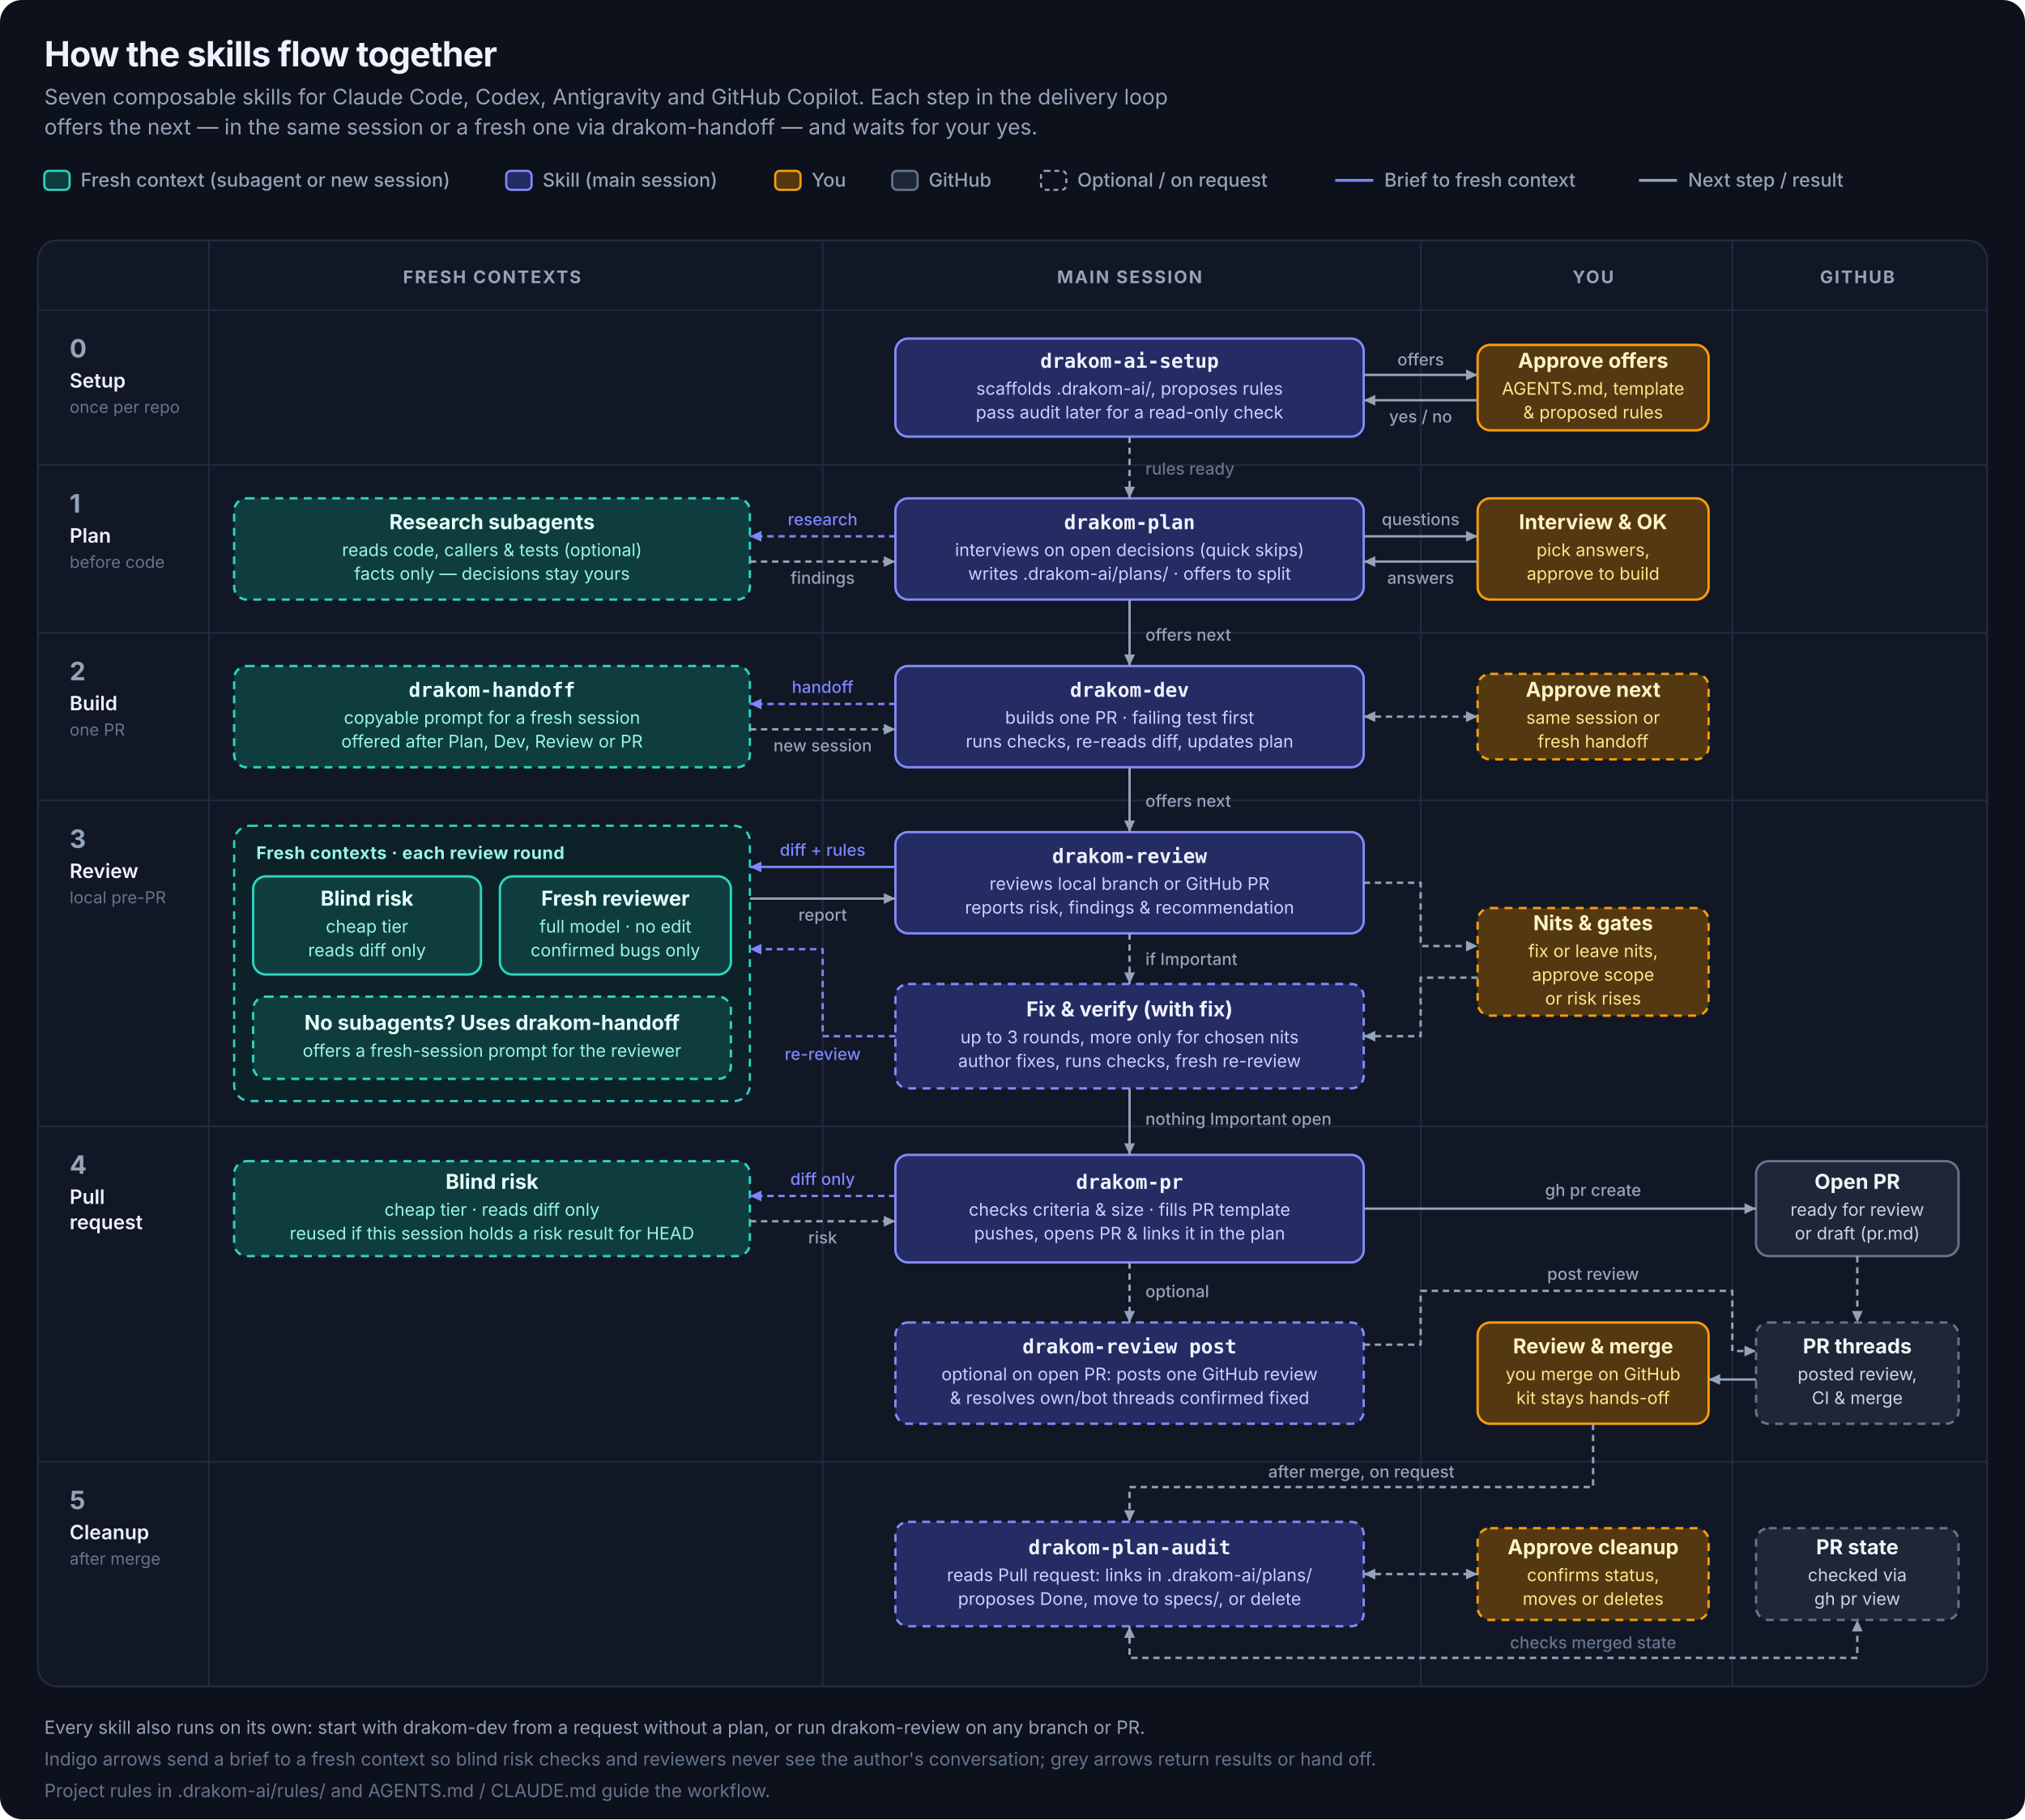
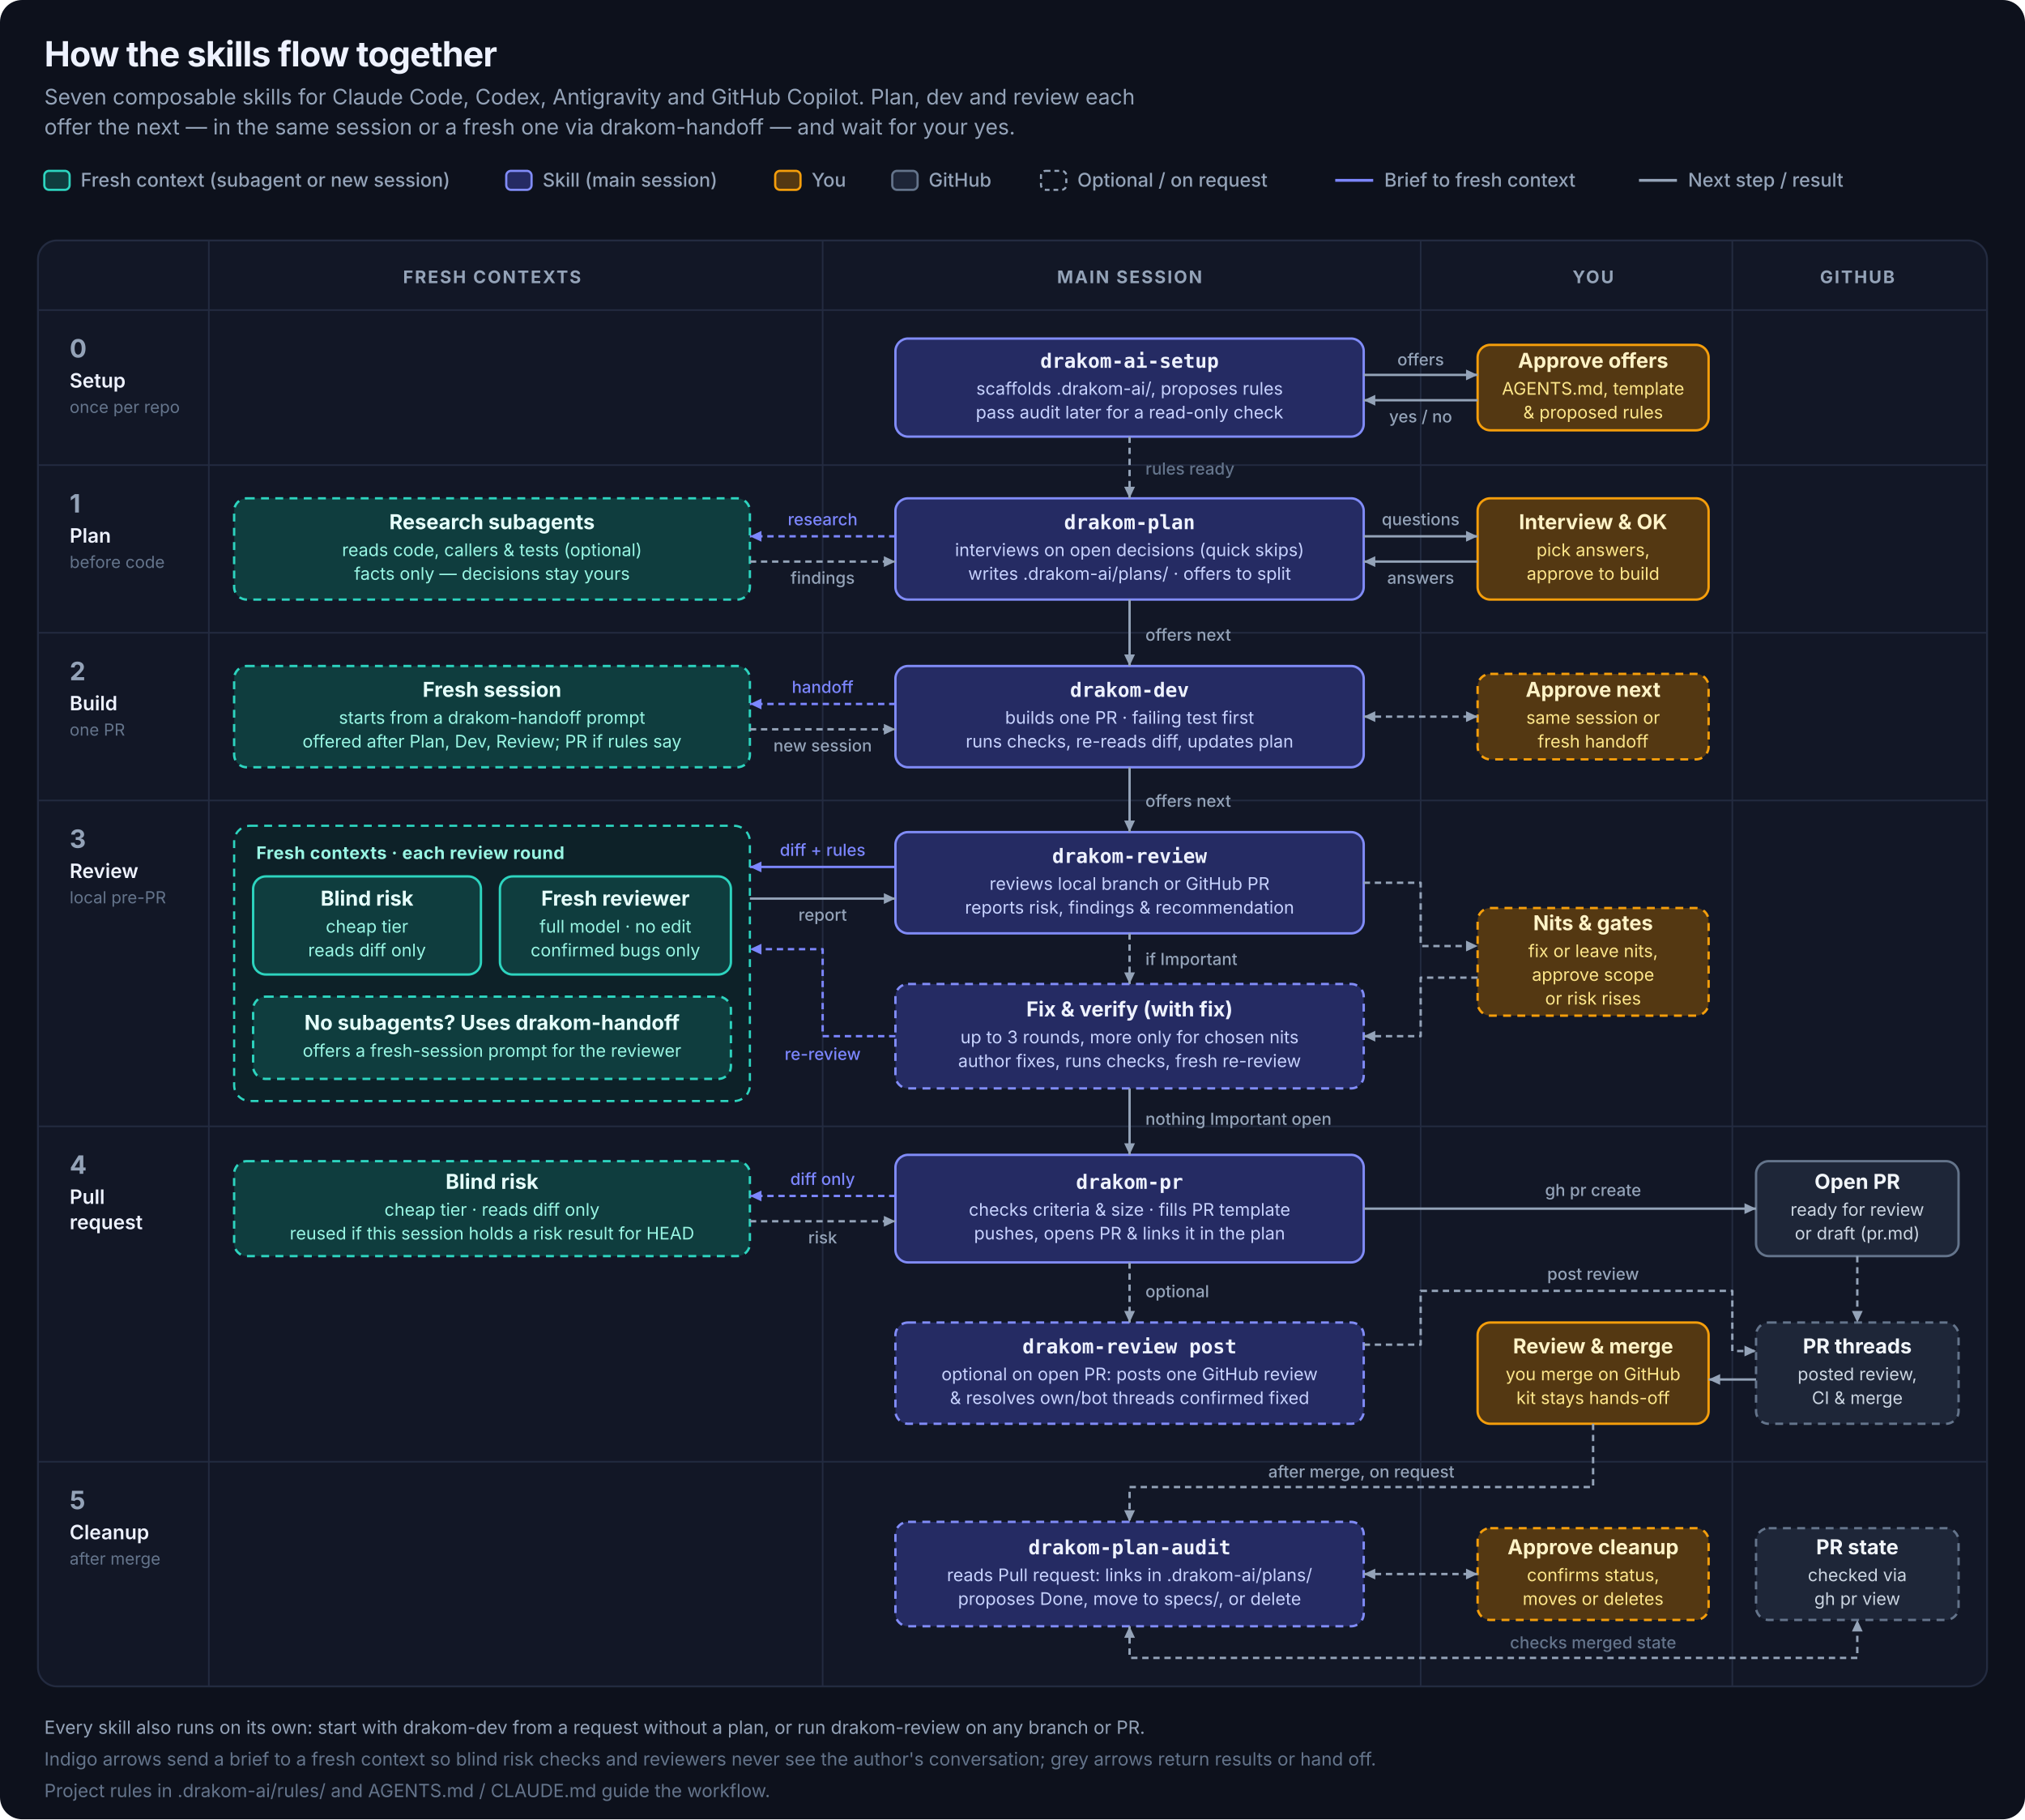
<svg xmlns="http://www.w3.org/2000/svg" viewBox="0 0 1280 1150" width="1280" height="1150">
  <defs>
    <style>
      text { font-family: -apple-system, BlinkMacSystemFont, "Segoe UI", Inter, Roboto, Helvetica, Arial, sans-serif; }
      .h1 { font-size: 22px; font-weight: 700; letter-spacing: -0.02em; }
      .lead { font-size: 13.5px; font-weight: 400; }
      .legend { font-size: 12px; font-weight: 500; }
      .col-hdr { font-size: 11px; font-weight: 700; letter-spacing: 0.09em; }
      .stage-num { font-size: 16px; font-weight: 700; }
      .stage-lbl { font-size: 12.5px; font-weight: 600; }
      .stage-sub { font-size: 10.5px; font-weight: 400; }
      .box-title { font-size: 13px; font-weight: 700; }
      .mono-title { font-family: ui-monospace, SFMono-Regular, Menlo, Consolas, monospace; font-size: 12.5px; font-weight: 700; }
      .box-sub { font-size: 11px; font-weight: 400; }
      .group-lbl { font-size: 11px; font-weight: 700; letter-spacing: 0.02em; }
      .edge-label { font-size: 10.5px; font-weight: 500; }
      .foot { font-size: 11.5px; font-weight: 400; }
    </style>
    <marker id="arrow-ret" viewBox="0 0 10 10" refX="8.5" refY="5" markerWidth="6.5" markerHeight="6.5" orient="auto-start-reverse">
      <path d="M 1 1.5 L 8.5 5 L 1 8.5 z" fill="#94a3b8" />
    </marker>
    <marker id="arrow-ret-start" viewBox="0 0 10 10" refX="1.5" refY="5" markerWidth="6.5" markerHeight="6.5" orient="auto">
      <path d="M 9 1.5 L 1.5 5 L 9 8.5 z" fill="#94a3b8" />
    </marker>
    <marker id="arrow-brief" viewBox="0 0 10 10" refX="8.5" refY="5" markerWidth="6.5" markerHeight="6.5" orient="auto-start-reverse">
      <path d="M 1 1.5 L 8.5 5 L 1 8.5 z" fill="#7c86ff" />
    </marker>
    <marker id="arrow-brief-start" viewBox="0 0 10 10" refX="1.5" refY="5" markerWidth="6.5" markerHeight="6.5" orient="auto">
      <path d="M 9 1.5 L 1.5 5 L 9 8.5 z" fill="#7c86ff" />
    </marker>
  </defs>
  <rect x="0" y="0" width="1280" height="1150" rx="14" fill="#0d111c" />
  <text x="28" y="42" class="h1" fill="#eef2ff">How the skills flow together</text>
-   <text x="28" y="66" class="lead" fill="#94a3b8">Seven composable skills for Claude Code, Codex, Antigravity and GitHub Copilot. Each step in the delivery loop</text>
-   <text x="28" y="85" class="lead" fill="#94a3b8">offers the next — in the same session or a fresh one via drakom-handoff — and waits for your yes.</text>
+   <text x="28" y="66" class="lead" fill="#94a3b8">Seven composable skills for Claude Code, Codex, Antigravity and GitHub Copilot. Plan, dev and review each</text>
+   <text x="28" y="85" class="lead" fill="#94a3b8">offer the next — in the same session or a fresh one via drakom-handoff — and wait for your yes.</text>
  <g transform="translate(28, 108)">
    <rect x="0" y="0" width="16" height="12" rx="3" fill="#0f3d3e" stroke="#2dd4bf" stroke-width="1.4" />
    <text x="23" y="10" class="legend" fill="#94a3b8">Fresh context (subagent or new session)</text>
    <rect x="292" y="0" width="16" height="12" rx="3" fill="#252b63" stroke="#818cf8" stroke-width="1.4" />
    <text x="315" y="10" class="legend" fill="#94a3b8">Skill (main session)</text>
    <rect x="462" y="0" width="16" height="12" rx="3" fill="#543812" stroke="#f59e0b" stroke-width="1.4" />
    <text x="485" y="10" class="legend" fill="#94a3b8">You</text>
    <rect x="536" y="0" width="16" height="12" rx="3" fill="#1e2638" stroke="#64748b" stroke-width="1.4" />
    <text x="559" y="10" class="legend" fill="#94a3b8">GitHub</text>
    <rect x="630" y="0" width="16" height="12" rx="3" fill="none" stroke="#94a3b8" stroke-width="1.3" stroke-dasharray="3 2.5" />
    <text x="653" y="10" class="legend" fill="#94a3b8">Optional / on request</text>
    <line x1="816" y1="6" x2="840" y2="6" stroke="#7c86ff" stroke-width="1.8" />
    <text x="847" y="10" class="legend" fill="#94a3b8">Brief to fresh context</text>
    <line x1="1008" y1="6" x2="1032" y2="6" stroke="#94a3b8" stroke-width="1.8" />
    <text x="1039" y="10" class="legend" fill="#94a3b8">Next step / result</text>
  </g>
  <rect x="24" y="152" width="1232" height="914" rx="12" fill="#121726" stroke="#232b40" stroke-width="1.2" />
  <text x="311.0" y="179" text-anchor="middle" class="col-hdr" fill="#94a3b8">FRESH CONTEXTS</text>
  <text x="714.0" y="179" text-anchor="middle" class="col-hdr" fill="#94a3b8">MAIN SESSION</text>
  <text x="1007.0" y="179" text-anchor="middle" class="col-hdr" fill="#94a3b8">YOU</text>
  <text x="1174.0" y="179" text-anchor="middle" class="col-hdr" fill="#94a3b8">GITHUB</text>
  <line x1="132" y1="152" x2="132" y2="1066" stroke="#232b40" stroke-width="1" />
  <line x1="520" y1="152" x2="520" y2="1066" stroke="#232b40" stroke-width="1" />
  <line x1="898" y1="152" x2="898" y2="1066" stroke="#232b40" stroke-width="1" />
  <line x1="1095" y1="152" x2="1095" y2="1066" stroke="#232b40" stroke-width="1" />
  <line x1="24" y1="196" x2="1256" y2="196" stroke="#232b40" stroke-width="1" />
  <text x="44" y="226" class="stage-num" fill="#94a3b8">0</text>
  <text x="44" y="245" class="stage-lbl" fill="#eef2ff">Setup</text>
  <text x="44" y="261" class="stage-sub" fill="#64748b">once per repo</text>
  <line x1="24" y1="294" x2="1256" y2="294" stroke="#232b40" stroke-width="1" />
  <text x="44" y="324" class="stage-num" fill="#94a3b8">1</text>
  <text x="44" y="343" class="stage-lbl" fill="#eef2ff">Plan</text>
  <text x="44" y="359" class="stage-sub" fill="#64748b">before code</text>
  <line x1="24" y1="400" x2="1256" y2="400" stroke="#232b40" stroke-width="1" />
  <text x="44" y="430" class="stage-num" fill="#94a3b8">2</text>
  <text x="44" y="449" class="stage-lbl" fill="#eef2ff">Build</text>
  <text x="44" y="465" class="stage-sub" fill="#64748b">one PR</text>
  <line x1="24" y1="506" x2="1256" y2="506" stroke="#232b40" stroke-width="1" />
  <text x="44" y="536" class="stage-num" fill="#94a3b8">3</text>
  <text x="44" y="555" class="stage-lbl" fill="#eef2ff">Review</text>
  <text x="44" y="571" class="stage-sub" fill="#64748b">local pre-PR</text>
  <line x1="24" y1="712" x2="1256" y2="712" stroke="#232b40" stroke-width="1" />
  <text x="44" y="742" class="stage-num" fill="#94a3b8">4</text>
  <text x="44" y="761" class="stage-lbl" fill="#eef2ff">Pull</text>
  <text x="44" y="777" class="stage-lbl" fill="#eef2ff">request</text>
  <line x1="24" y1="924" x2="1256" y2="924" stroke="#232b40" stroke-width="1" />
  <text x="44" y="954" class="stage-num" fill="#94a3b8">5</text>
  <text x="44" y="973" class="stage-lbl" fill="#eef2ff">Cleanup</text>
  <text x="44" y="989" class="stage-sub" fill="#64748b">after merge</text>
  <rect x="566" y="214" width="296" height="62" rx="8" fill="#252b63" stroke="#818cf8" stroke-width="1.5" />
  <text x="714.0" y="232.5" text-anchor="middle" class="mono-title" fill="#eef2ff">drakom-ai-setup</text>
  <text x="714.0" y="249.5" text-anchor="middle" class="box-sub" fill="#c7d2fe">scaffolds .drakom-ai/, proposes rules</text>
  <text x="714.0" y="264.5" text-anchor="middle" class="box-sub" fill="#c7d2fe">pass audit later for a read-only check</text>
  <rect x="934" y="218" width="146" height="54" rx="8" fill="#543812" stroke="#f59e0b" stroke-width="1.5" />
  <text x="1007.0" y="232.5" text-anchor="middle" class="box-title" fill="#fef3c7">Approve offers</text>
  <text x="1007.0" y="249.5" text-anchor="middle" class="box-sub" fill="#fde68a">AGENTS.md, template</text>
  <text x="1007.0" y="264.5" text-anchor="middle" class="box-sub" fill="#fde68a">&amp; proposed rules</text>
  <path d="M 862.0 237.0 L 934.0 237.0" fill="none" stroke="#94a3b8" stroke-width="1.5" stroke-linejoin="round" marker-end="url(#arrow-ret)" />
  <path d="M 934.0 253.0 L 862.0 253.0" fill="none" stroke="#94a3b8" stroke-width="1.5" stroke-linejoin="round" marker-end="url(#arrow-ret)" />
  <text x="898.0" y="231.0" text-anchor="middle" class="edge-label" fill="#94a3b8">offers</text>
  <text x="898.0" y="267.0" text-anchor="middle" class="edge-label" fill="#94a3b8">yes / no</text>
  <rect x="148" y="315" width="326" height="64" rx="8" fill="#0f3d3e" stroke="#2dd4bf" stroke-width="1.5" stroke-dasharray="5 4" />
  <text x="311.0" y="334.5" text-anchor="middle" class="box-title" fill="#e6fffb">Research subagents</text>
  <text x="311.0" y="351.5" text-anchor="middle" class="box-sub" fill="#99f6e4">reads code, callers &amp; tests (optional)</text>
  <text x="311.0" y="366.5" text-anchor="middle" class="box-sub" fill="#99f6e4">facts only — decisions stay yours</text>
  <rect x="566" y="315" width="296" height="64" rx="8" fill="#252b63" stroke="#818cf8" stroke-width="1.5" />
  <text x="714.0" y="334.5" text-anchor="middle" class="mono-title" fill="#eef2ff">drakom-plan</text>
  <text x="714.0" y="351.5" text-anchor="middle" class="box-sub" fill="#c7d2fe">interviews on open decisions (quick skips)</text>
  <text x="714.0" y="366.5" text-anchor="middle" class="box-sub" fill="#c7d2fe">writes .drakom-ai/plans/ · offers to split</text>
  <rect x="934" y="315" width="146" height="64" rx="8" fill="#543812" stroke="#f59e0b" stroke-width="1.5" />
  <text x="1007.0" y="334.5" text-anchor="middle" class="box-title" fill="#fef3c7">Interview &amp; OK</text>
  <text x="1007.0" y="351.5" text-anchor="middle" class="box-sub" fill="#fde68a">pick answers,</text>
  <text x="1007.0" y="366.5" text-anchor="middle" class="box-sub" fill="#fde68a">approve to build</text>
  <path d="M 714.0 276.0 L 714.0 315.0" fill="none" stroke="#94a3b8" stroke-width="1.5" stroke-linejoin="round" stroke-dasharray="4 3" marker-end="url(#arrow-ret)" />
  <text x="724.0" y="300.0" text-anchor="start" class="edge-label" fill="#64748b">rules ready</text>
  <path d="M 566.0 339.0 L 474.0 339.0" fill="none" stroke="#7c86ff" stroke-width="1.5" stroke-linejoin="round" stroke-dasharray="4 3" marker-end="url(#arrow-brief)" />
  <path d="M 474.0 355.0 L 566.0 355.0" fill="none" stroke="#94a3b8" stroke-width="1.5" stroke-linejoin="round" stroke-dasharray="4 3" marker-end="url(#arrow-ret)" />
  <text x="520.0" y="332.0" text-anchor="middle" class="edge-label" fill="#7c86ff">research</text>
  <text x="520.0" y="369.0" text-anchor="middle" class="edge-label" fill="#94a3b8">findings</text>
  <path d="M 862.0 339.0 L 934.0 339.0" fill="none" stroke="#94a3b8" stroke-width="1.5" stroke-linejoin="round" marker-end="url(#arrow-ret)" />
  <path d="M 934.0 355.0 L 862.0 355.0" fill="none" stroke="#94a3b8" stroke-width="1.5" stroke-linejoin="round" marker-end="url(#arrow-ret)" />
  <text x="898.0" y="332.0" text-anchor="middle" class="edge-label" fill="#94a3b8">questions</text>
  <text x="898.0" y="369.0" text-anchor="middle" class="edge-label" fill="#94a3b8">answers</text>
  <rect x="148" y="421" width="326" height="64" rx="8" fill="#0f3d3e" stroke="#2dd4bf" stroke-width="1.5" stroke-dasharray="5 4" />
-   <text x="311.0" y="440.5" text-anchor="middle" class="mono-title" fill="#e6fffb">drakom-handoff</text>
-   <text x="311.0" y="457.5" text-anchor="middle" class="box-sub" fill="#99f6e4">copyable prompt for a fresh session</text>
-   <text x="311.0" y="472.5" text-anchor="middle" class="box-sub" fill="#99f6e4">offered after Plan, Dev, Review or PR</text>
+   <text x="311.0" y="440.5" text-anchor="middle" class="box-title" fill="#e6fffb">Fresh session</text>
+   <text x="311.0" y="457.5" text-anchor="middle" class="box-sub" fill="#99f6e4">starts from a drakom-handoff prompt</text>
+   <text x="311.0" y="472.5" text-anchor="middle" class="box-sub" fill="#99f6e4">offered after Plan, Dev, Review; PR if rules say</text>
  <rect x="566" y="421" width="296" height="64" rx="8" fill="#252b63" stroke="#818cf8" stroke-width="1.5" />
  <text x="714.0" y="440.5" text-anchor="middle" class="mono-title" fill="#eef2ff">drakom-dev</text>
  <text x="714.0" y="457.5" text-anchor="middle" class="box-sub" fill="#c7d2fe">builds one PR · failing test first</text>
  <text x="714.0" y="472.5" text-anchor="middle" class="box-sub" fill="#c7d2fe">runs checks, re-reads diff, updates plan</text>
  <rect x="934" y="426" width="146" height="54" rx="8" fill="#543812" stroke="#f59e0b" stroke-width="1.5" stroke-dasharray="5 4" />
  <text x="1007.0" y="440.5" text-anchor="middle" class="box-title" fill="#fef3c7">Approve next</text>
  <text x="1007.0" y="457.5" text-anchor="middle" class="box-sub" fill="#fde68a">same session or</text>
  <text x="1007.0" y="472.5" text-anchor="middle" class="box-sub" fill="#fde68a">fresh handoff</text>
  <path d="M 714.0 379.0 L 714.0 421.0" fill="none" stroke="#94a3b8" stroke-width="1.5" stroke-linejoin="round" marker-end="url(#arrow-ret)" />
  <text x="724.0" y="405.0" text-anchor="start" class="edge-label" fill="#94a3b8">offers next</text>
  <path d="M 566.0 445.0 L 474.0 445.0" fill="none" stroke="#7c86ff" stroke-width="1.5" stroke-linejoin="round" stroke-dasharray="4 3" marker-end="url(#arrow-brief)" />
  <path d="M 474.0 461.0 L 566.0 461.0" fill="none" stroke="#94a3b8" stroke-width="1.5" stroke-linejoin="round" stroke-dasharray="4 3" marker-end="url(#arrow-ret)" />
  <text x="520.0" y="438.0" text-anchor="middle" class="edge-label" fill="#7c86ff">handoff</text>
  <text x="520.0" y="475.0" text-anchor="middle" class="edge-label" fill="#94a3b8">new session</text>
  <path d="M 862.0 453.0 L 934.0 453.0" fill="none" stroke="#94a3b8" stroke-width="1.5" stroke-linejoin="round" stroke-dasharray="4 3" marker-end="url(#arrow-ret)" marker-start="url(#arrow-ret-start)" />
  <rect x="148" y="522" width="326" height="174" rx="10" fill="#0c262a" fill-opacity="0.7" stroke="#2dd4bf" stroke-width="1.4" stroke-dasharray="5 4" />
  <text x="162" y="543" class="group-lbl" fill="#99f6e4">Fresh contexts · each review round</text>
  <rect x="160" y="554" width="144" height="62" rx="8" fill="#0f3d3e" stroke="#2dd4bf" stroke-width="1.5" />
  <text x="232.0" y="572.5" text-anchor="middle" class="box-title" fill="#e6fffb">Blind risk</text>
  <text x="232.0" y="589.5" text-anchor="middle" class="box-sub" fill="#99f6e4">cheap tier</text>
  <text x="232.0" y="604.5" text-anchor="middle" class="box-sub" fill="#99f6e4">reads diff only</text>
  <rect x="316" y="554" width="146" height="62" rx="8" fill="#0f3d3e" stroke="#2dd4bf" stroke-width="1.5" />
  <text x="389.0" y="572.5" text-anchor="middle" class="box-title" fill="#e6fffb">Fresh reviewer</text>
  <text x="389.0" y="589.5" text-anchor="middle" class="box-sub" fill="#99f6e4">full model · no edit</text>
  <text x="389.0" y="604.5" text-anchor="middle" class="box-sub" fill="#99f6e4">confirmed bugs only</text>
  <rect x="160" y="630" width="302" height="52" rx="8" fill="#0f3d3e" stroke="#2dd4bf" stroke-width="1.5" stroke-dasharray="5 4" />
  <text x="311.0" y="651.0" text-anchor="middle" class="box-title" fill="#e6fffb">No subagents? Uses drakom-handoff</text>
  <text x="311.0" y="668.0" text-anchor="middle" class="box-sub" fill="#99f6e4">offers a fresh-session prompt for the reviewer</text>
  <rect x="566" y="526" width="296" height="64" rx="8" fill="#252b63" stroke="#818cf8" stroke-width="1.5" />
  <text x="714.0" y="545.5" text-anchor="middle" class="mono-title" fill="#eef2ff">drakom-review</text>
  <text x="714.0" y="562.5" text-anchor="middle" class="box-sub" fill="#c7d2fe">reviews local branch or GitHub PR</text>
  <text x="714.0" y="577.5" text-anchor="middle" class="box-sub" fill="#c7d2fe">reports risk, findings &amp; recommendation</text>
  <rect x="566" y="622" width="296" height="66" rx="8" fill="#252b63" stroke="#818cf8" stroke-width="1.5" stroke-dasharray="5 4" />
  <text x="714.0" y="642.5" text-anchor="middle" class="box-title" fill="#eef2ff">Fix &amp; verify (with fix)</text>
  <text x="714.0" y="659.5" text-anchor="middle" class="box-sub" fill="#c7d2fe">up to 3 rounds, more only for chosen nits</text>
  <text x="714.0" y="674.5" text-anchor="middle" class="box-sub" fill="#c7d2fe">author fixes, runs checks, fresh re-review</text>
  <rect x="934" y="574" width="146" height="68" rx="8" fill="#543812" stroke="#f59e0b" stroke-width="1.5" stroke-dasharray="5 4" />
  <text x="1007.0" y="588.0" text-anchor="middle" class="box-title" fill="#fef3c7">Nits &amp; gates</text>
  <text x="1007.0" y="605.0" text-anchor="middle" class="box-sub" fill="#fde68a">fix or leave nits,</text>
  <text x="1007.0" y="620.0" text-anchor="middle" class="box-sub" fill="#fde68a">approve scope</text>
  <text x="1007.0" y="635.0" text-anchor="middle" class="box-sub" fill="#fde68a">or risk rises</text>
  <path d="M 714.0 485.0 L 714.0 526.0" fill="none" stroke="#94a3b8" stroke-width="1.5" stroke-linejoin="round" marker-end="url(#arrow-ret)" />
  <text x="724.0" y="510.0" text-anchor="start" class="edge-label" fill="#94a3b8">offers next</text>
  <path d="M 566.0 548.0 L 474.0 548.0" fill="none" stroke="#7c86ff" stroke-width="1.5" stroke-linejoin="round" marker-end="url(#arrow-brief)" />
  <path d="M 474.0 568.0 L 566.0 568.0" fill="none" stroke="#94a3b8" stroke-width="1.5" stroke-linejoin="round" marker-end="url(#arrow-ret)" />
  <text x="520.0" y="541.0" text-anchor="middle" class="edge-label" fill="#7c86ff">diff + rules</text>
  <text x="520.0" y="582.0" text-anchor="middle" class="edge-label" fill="#94a3b8">report</text>
  <path d="M 714.0 590.0 L 714.0 622.0" fill="none" stroke="#94a3b8" stroke-width="1.5" stroke-linejoin="round" stroke-dasharray="4 3" marker-end="url(#arrow-ret)" />
  <text x="724.0" y="610.0" text-anchor="start" class="edge-label" fill="#94a3b8">if Important</text>
  <path d="M 566.0 655.0 L 520.0 655.0 L 520.0 600.0 L 474.0 600.0" fill="none" stroke="#7c86ff" stroke-width="1.5" stroke-linejoin="round" stroke-dasharray="4 3" marker-end="url(#arrow-brief)" />
  <text x="520.0" y="670.0" text-anchor="middle" class="edge-label" fill="#7c86ff">re-review</text>
  <path d="M 862.0 558.0 L 898.0 558.0 L 898.0 598.0 L 934.0 598.0" fill="none" stroke="#94a3b8" stroke-width="1.5" stroke-linejoin="round" stroke-dasharray="4 3" marker-end="url(#arrow-ret)" />
  <path d="M 934.0 618.0 L 898.0 618.0 L 898.0 655.0 L 862.0 655.0" fill="none" stroke="#94a3b8" stroke-width="1.5" stroke-linejoin="round" stroke-dasharray="4 3" marker-end="url(#arrow-ret)" />
  <rect x="148" y="734" width="326" height="60" rx="8" fill="#0f3d3e" stroke="#2dd4bf" stroke-width="1.5" stroke-dasharray="5 4" />
  <text x="311.0" y="751.5" text-anchor="middle" class="box-title" fill="#e6fffb">Blind risk</text>
  <text x="311.0" y="768.5" text-anchor="middle" class="box-sub" fill="#99f6e4">cheap tier · reads diff only</text>
  <text x="311.0" y="783.5" text-anchor="middle" class="box-sub" fill="#99f6e4">reused if this session holds a risk result for HEAD</text>
  <rect x="566" y="730" width="296" height="68" rx="8" fill="#252b63" stroke="#818cf8" stroke-width="1.5" />
  <text x="714.0" y="751.5" text-anchor="middle" class="mono-title" fill="#eef2ff">drakom-pr</text>
  <text x="714.0" y="768.5" text-anchor="middle" class="box-sub" fill="#c7d2fe">checks criteria &amp; size · fills PR template</text>
  <text x="714.0" y="783.5" text-anchor="middle" class="box-sub" fill="#c7d2fe">pushes, opens PR &amp; links it in the plan</text>
  <rect x="566" y="836" width="296" height="64" rx="8" fill="#252b63" stroke="#818cf8" stroke-width="1.5" stroke-dasharray="5 4" />
  <text x="714.0" y="855.5" text-anchor="middle" class="mono-title" fill="#eef2ff">drakom-review post</text>
  <text x="714.0" y="872.5" text-anchor="middle" class="box-sub" fill="#c7d2fe">optional on open PR: posts one GitHub review</text>
  <text x="714.0" y="887.5" text-anchor="middle" class="box-sub" fill="#c7d2fe">&amp; resolves own/bot threads confirmed fixed</text>
  <rect x="934" y="836" width="146" height="64" rx="8" fill="#543812" stroke="#f59e0b" stroke-width="1.5" />
  <text x="1007.0" y="855.5" text-anchor="middle" class="box-title" fill="#fef3c7">Review &amp; merge</text>
  <text x="1007.0" y="872.5" text-anchor="middle" class="box-sub" fill="#fde68a">you merge on GitHub</text>
  <text x="1007.0" y="887.5" text-anchor="middle" class="box-sub" fill="#fde68a">kit stays hands-off</text>
  <rect x="1110" y="734" width="128" height="60" rx="8" fill="#1e2638" stroke="#64748b" stroke-width="1.5" />
  <text x="1174.0" y="751.5" text-anchor="middle" class="box-title" fill="#f1f5f9">Open PR</text>
  <text x="1174.0" y="768.5" text-anchor="middle" class="box-sub" fill="#cbd5e1">ready for review</text>
  <text x="1174.0" y="783.5" text-anchor="middle" class="box-sub" fill="#cbd5e1">or draft (pr.md)</text>
  <rect x="1110" y="836" width="128" height="64" rx="8" fill="#1e2638" stroke="#64748b" stroke-width="1.5" stroke-dasharray="5 4" />
  <text x="1174.0" y="855.5" text-anchor="middle" class="box-title" fill="#f1f5f9">PR threads</text>
  <text x="1174.0" y="872.5" text-anchor="middle" class="box-sub" fill="#cbd5e1">posted review,</text>
  <text x="1174.0" y="887.5" text-anchor="middle" class="box-sub" fill="#cbd5e1">CI &amp; merge</text>
  <path d="M 714.0 688.0 L 714.0 730.0" fill="none" stroke="#94a3b8" stroke-width="1.5" stroke-linejoin="round" marker-end="url(#arrow-ret)" />
  <text x="724.0" y="711.0" text-anchor="start" class="edge-label" fill="#94a3b8">nothing Important open</text>
  <path d="M 566.0 756.0 L 474.0 756.0" fill="none" stroke="#7c86ff" stroke-width="1.5" stroke-linejoin="round" stroke-dasharray="4 3" marker-end="url(#arrow-brief)" />
  <path d="M 474.0 772.0 L 566.0 772.0" fill="none" stroke="#94a3b8" stroke-width="1.5" stroke-linejoin="round" stroke-dasharray="4 3" marker-end="url(#arrow-ret)" />
  <text x="520.0" y="749.0" text-anchor="middle" class="edge-label" fill="#7c86ff">diff only</text>
  <text x="520.0" y="786.0" text-anchor="middle" class="edge-label" fill="#94a3b8">risk</text>
  <path d="M 862.0 764.0 L 1110.0 764.0" fill="none" stroke="#94a3b8" stroke-width="1.5" stroke-linejoin="round" marker-end="url(#arrow-ret)" />
  <text x="1007.0" y="756.0" text-anchor="middle" class="edge-label" fill="#94a3b8">gh pr create</text>
  <path d="M 1174.0 794.0 L 1174.0 836.0" fill="none" stroke="#94a3b8" stroke-width="1.5" stroke-linejoin="round" stroke-dasharray="4 3" marker-end="url(#arrow-ret)" />
  <path d="M 714.0 798.0 L 714.0 836.0" fill="none" stroke="#94a3b8" stroke-width="1.5" stroke-linejoin="round" stroke-dasharray="4 3" marker-end="url(#arrow-ret)" />
  <text x="724.0" y="820.0" text-anchor="start" class="edge-label" fill="#94a3b8">optional</text>
  <path d="M 862.0 850.0 L 898.0 850.0 L 898.0 816.0 L 1095.0 816.0 L 1095.0 854.0 L 1110.0 854.0" fill="none" stroke="#94a3b8" stroke-width="1.5" stroke-linejoin="round" stroke-dasharray="4 3" marker-end="url(#arrow-ret)" />
  <text x="1007.0" y="809.0" text-anchor="middle" class="edge-label" fill="#94a3b8">post review</text>
  <path d="M 1110.0 872.0 L 1080.0 872.0" fill="none" stroke="#94a3b8" stroke-width="1.5" stroke-linejoin="round" marker-end="url(#arrow-ret)" />
  <rect x="566" y="962" width="296" height="66" rx="8" fill="#252b63" stroke="#818cf8" stroke-width="1.5" stroke-dasharray="5 4" />
  <text x="714.0" y="982.5" text-anchor="middle" class="mono-title" fill="#eef2ff">drakom-plan-audit</text>
  <text x="714.0" y="999.5" text-anchor="middle" class="box-sub" fill="#c7d2fe">reads Pull request: links in .drakom-ai/plans/</text>
  <text x="714.0" y="1014.5" text-anchor="middle" class="box-sub" fill="#c7d2fe">proposes Done, move to specs/, or delete</text>
  <rect x="934" y="966" width="146" height="58" rx="8" fill="#543812" stroke="#f59e0b" stroke-width="1.5" stroke-dasharray="5 4" />
  <text x="1007.0" y="982.5" text-anchor="middle" class="box-title" fill="#fef3c7">Approve cleanup</text>
  <text x="1007.0" y="999.5" text-anchor="middle" class="box-sub" fill="#fde68a">confirms status,</text>
  <text x="1007.0" y="1014.5" text-anchor="middle" class="box-sub" fill="#fde68a">moves or deletes</text>
  <rect x="1110" y="966" width="128" height="58" rx="8" fill="#1e2638" stroke="#64748b" stroke-width="1.5" stroke-dasharray="5 4" />
  <text x="1174.0" y="982.5" text-anchor="middle" class="box-title" fill="#f1f5f9">PR state</text>
  <text x="1174.0" y="999.5" text-anchor="middle" class="box-sub" fill="#cbd5e1">checked via</text>
  <text x="1174.0" y="1014.5" text-anchor="middle" class="box-sub" fill="#cbd5e1">gh pr view</text>
  <path d="M 1007.0 900.0 L 1007.0 940.0 L 714.0 940.0 L 714.0 962.0" fill="none" stroke="#94a3b8" stroke-width="1.5" stroke-linejoin="round" stroke-dasharray="4 3" marker-end="url(#arrow-ret)" />
  <text x="860.5" y="934.0" text-anchor="middle" class="edge-label" fill="#94a3b8">after merge, on request</text>
  <path d="M 714.0 1028.0 L 714.0 1048.0 L 1174.0 1048.0 L 1174.0 1024.0" fill="none" stroke="#94a3b8" stroke-width="1.5" stroke-linejoin="round" stroke-dasharray="4 3" marker-end="url(#arrow-ret)" marker-start="url(#arrow-ret-start)" />
  <text x="1007.0" y="1042.0" text-anchor="middle" class="edge-label" fill="#64748b">checks merged state</text>
  <path d="M 862.0 995.0 L 934.0 995.0" fill="none" stroke="#94a3b8" stroke-width="1.5" stroke-linejoin="round" stroke-dasharray="4 3" marker-end="url(#arrow-ret)" marker-start="url(#arrow-ret-start)" />
  <text x="28" y="1096" class="foot" fill="#94a3b8">Every skill also runs on its own: start with drakom-dev from a request without a plan, or run drakom-review on any branch or PR.</text>
  <text x="28" y="1116" class="foot" fill="#64748b">Indigo arrows send a brief to a fresh context so blind risk checks and reviewers never see the author's conversation; grey arrows return results or hand off.</text>
  <text x="28" y="1136" class="foot" fill="#64748b">Project rules in .drakom-ai/rules/ and AGENTS.md / CLAUDE.md guide the workflow.</text>
</svg>
